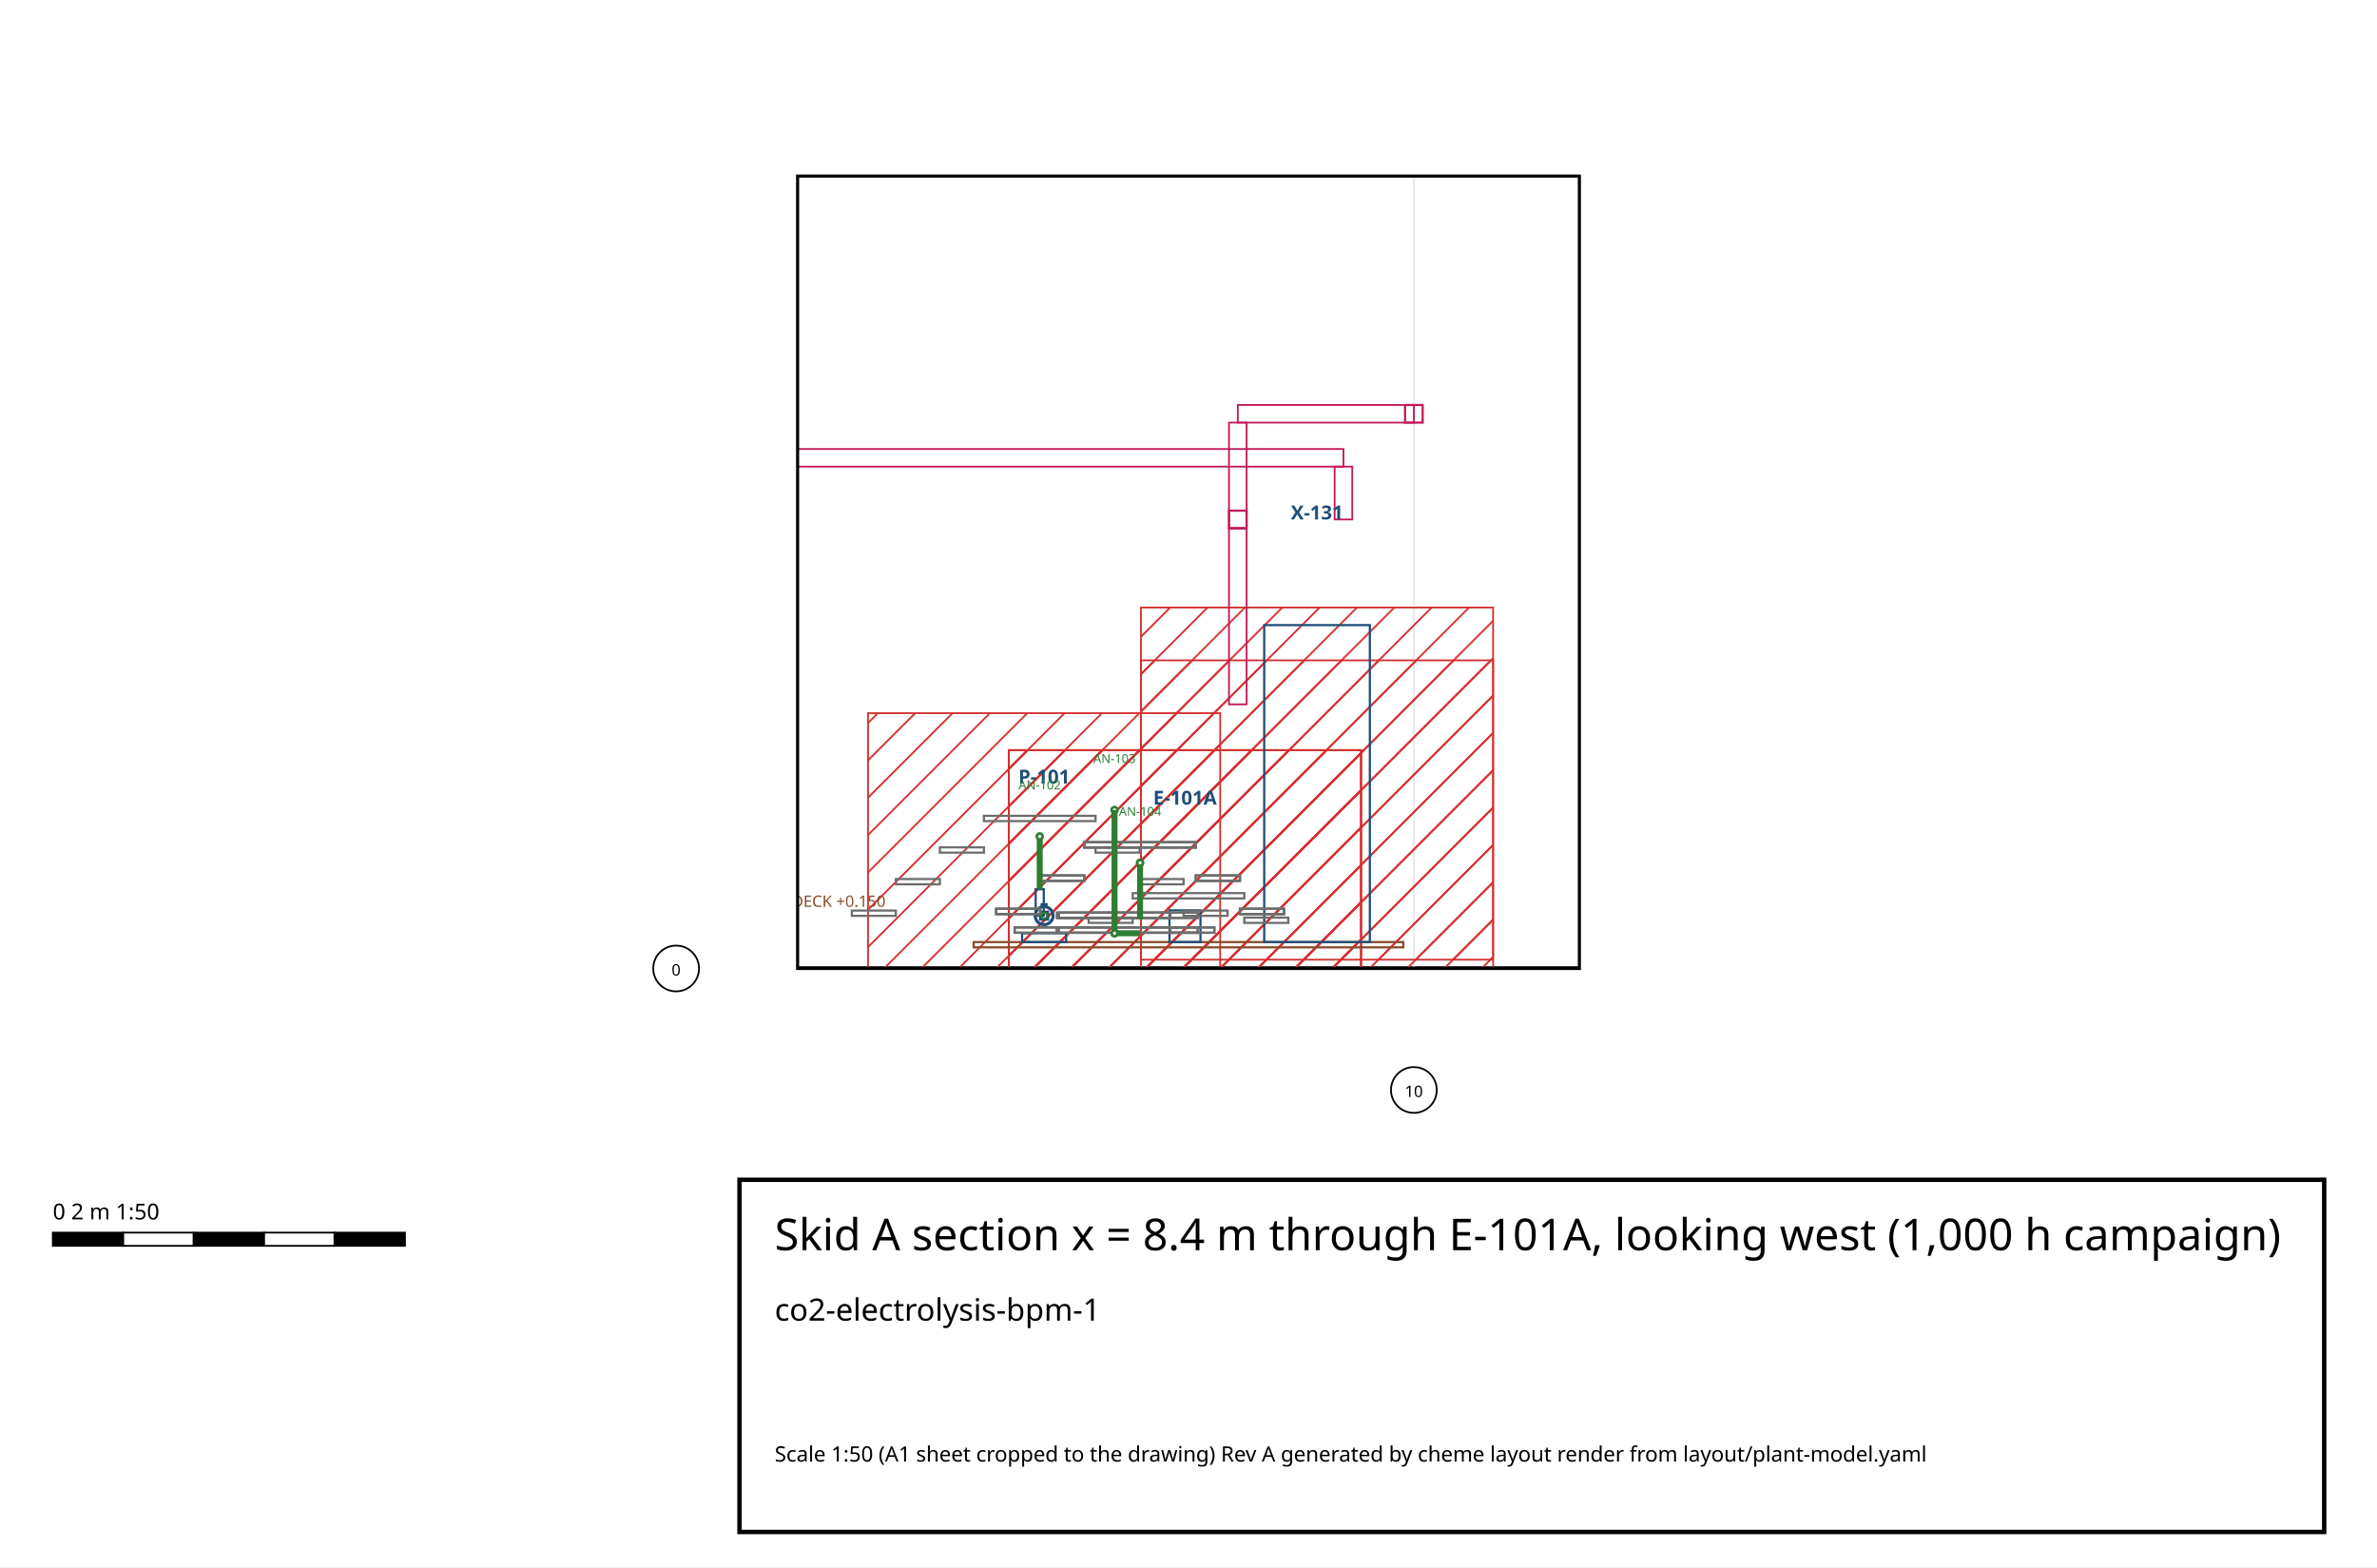
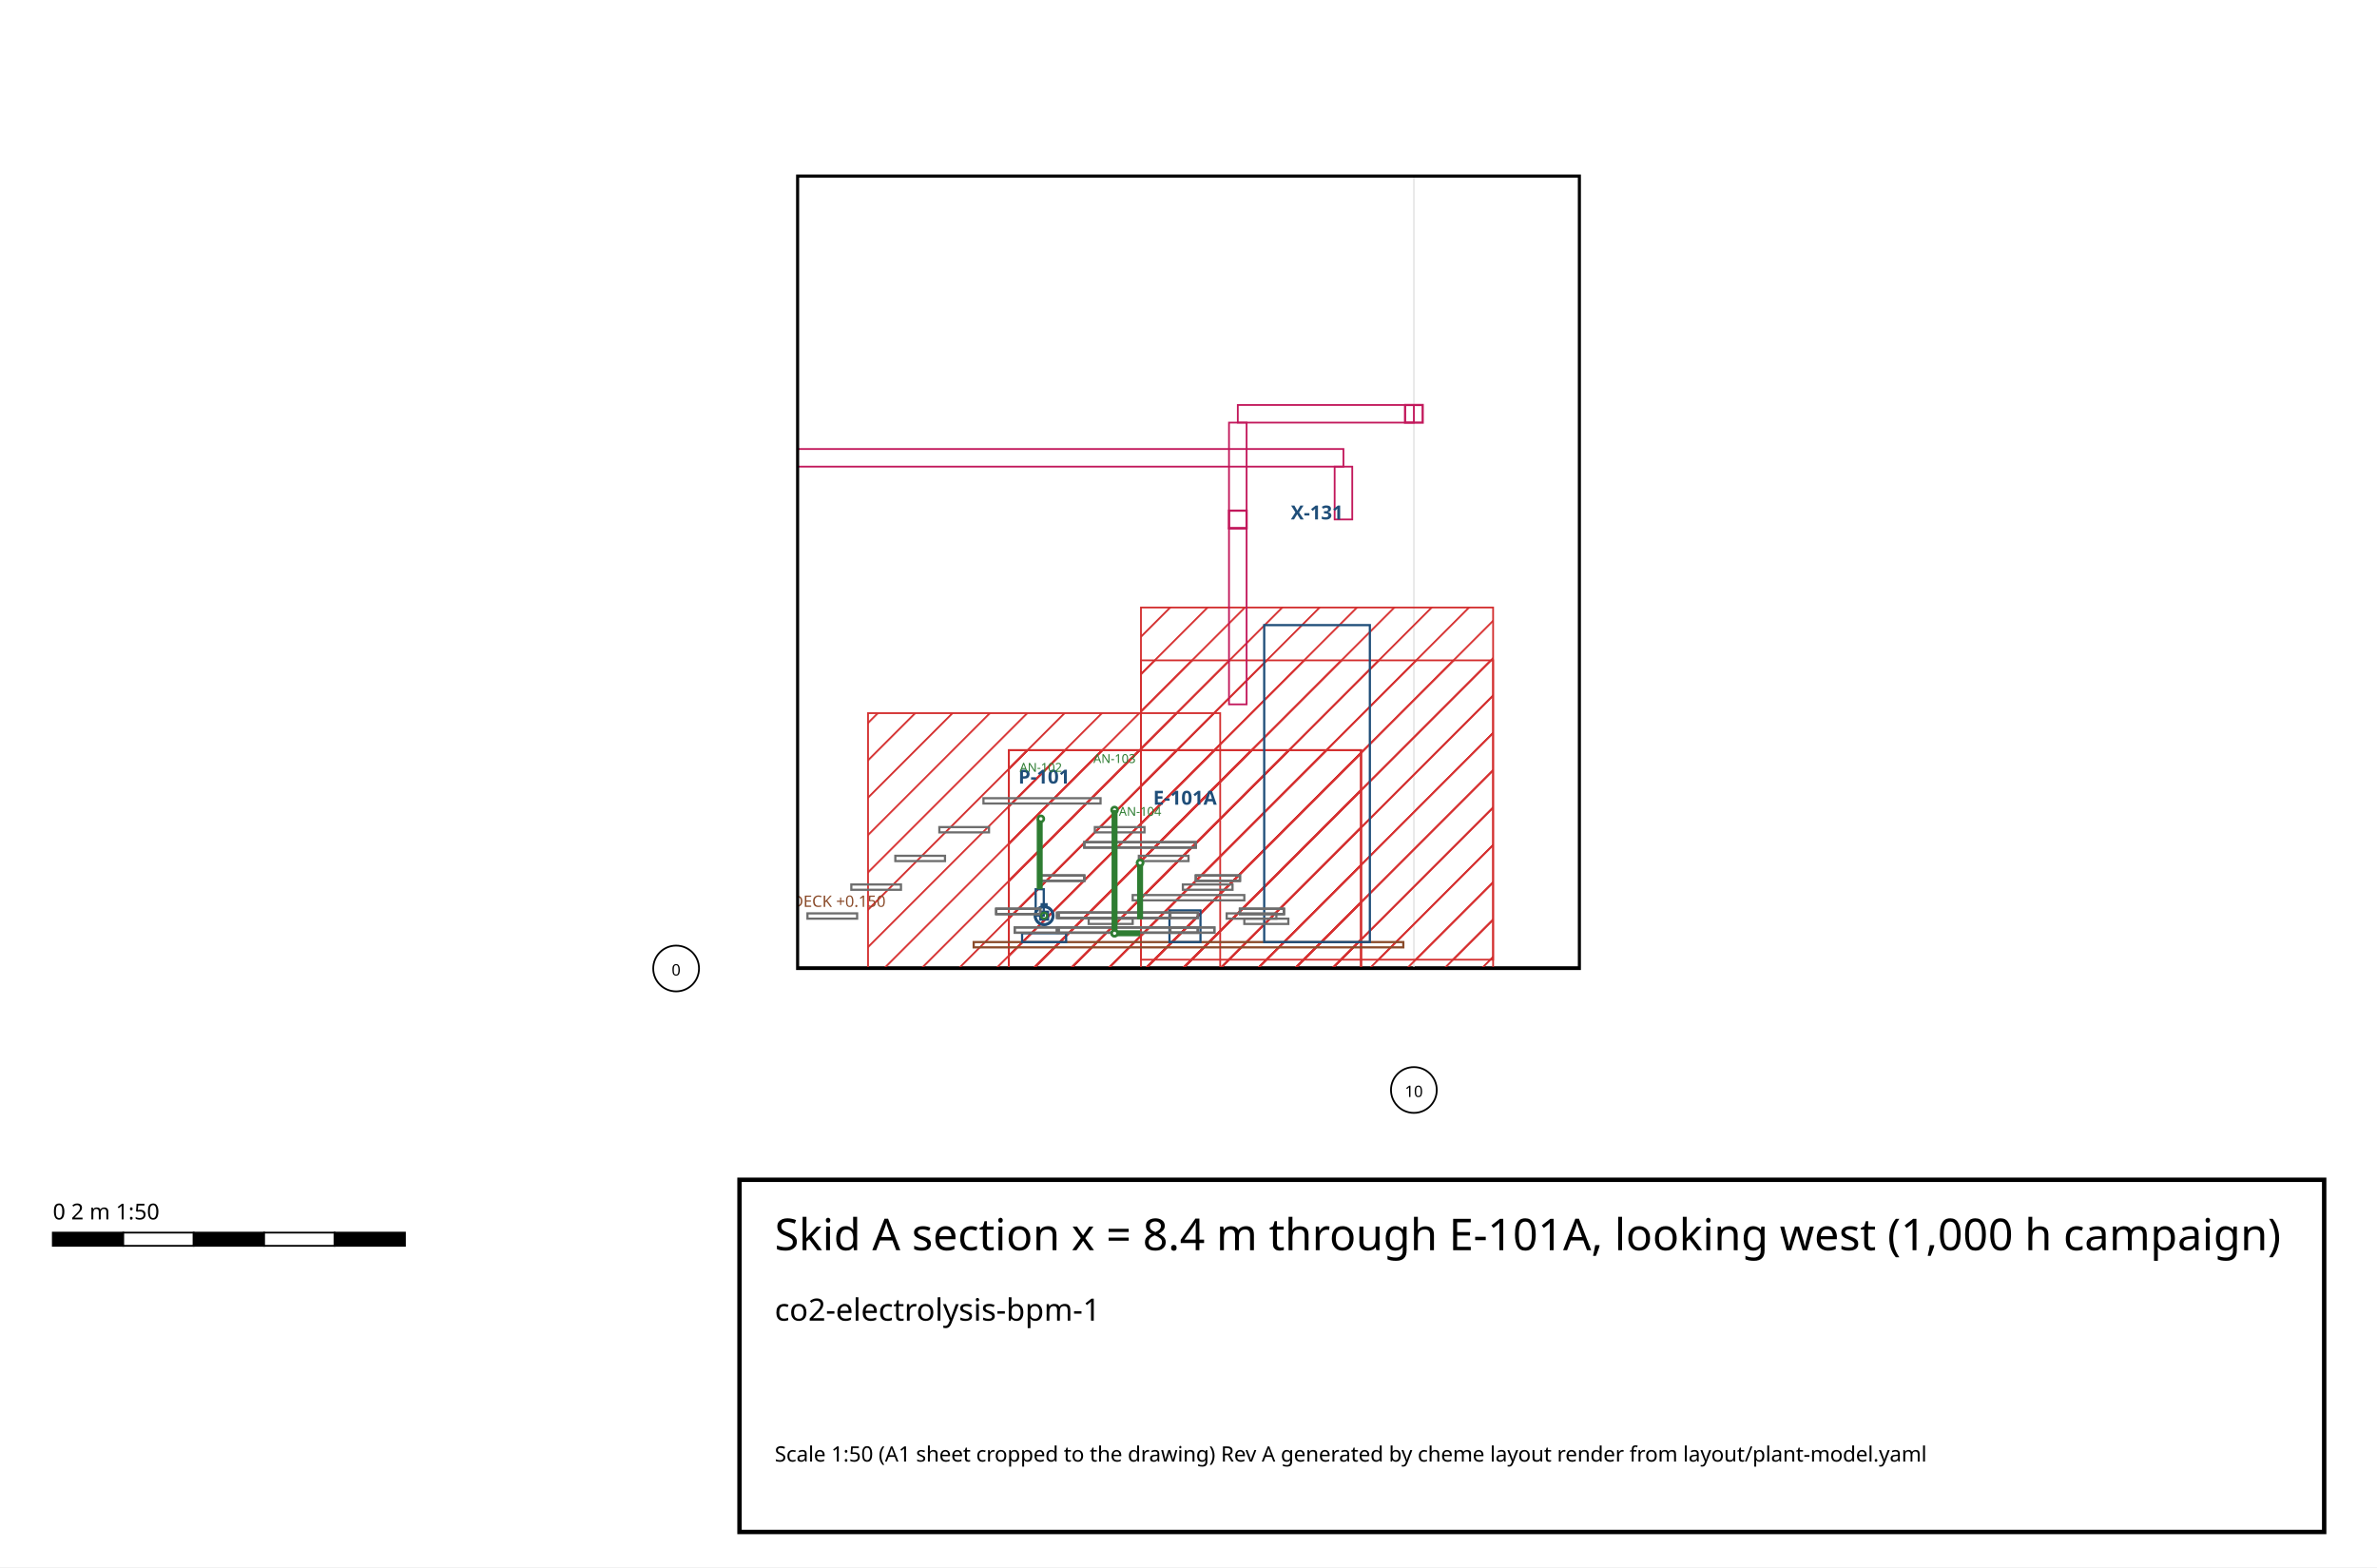
<svg xmlns="http://www.w3.org/2000/svg" width="270.00" height="178.00" viewBox="285.50 217.00 270.00 178.00">
  <defs>
    <pattern id="hatch-hazardous" width="3" height="3" patternUnits="userSpaceOnUse" patternTransform="rotate(45)">
      <line x1="0" y1="0" x2="0" y2="3" stroke="#d32f2f" stroke-width="0.4" />
    </pattern>
    <pattern id="hatch-oxygen_enriched" width="3" height="3" patternUnits="userSpaceOnUse" patternTransform="rotate(45)">
      <line x1="0" y1="0" x2="0" y2="3" stroke="#1976d2" stroke-width="0.4" />
    </pattern>
    <pattern id="hatch-oxygen_deficient" width="3" height="3" patternUnits="userSpaceOnUse" patternTransform="rotate(45)">
      <line x1="0" y1="0" x2="0" y2="3" stroke="#7b1fa2" stroke-width="0.4" />
    </pattern>
    <pattern id="hatch-keep_clear" width="3" height="3" patternUnits="userSpaceOnUse" patternTransform="rotate(45)">
      <line x1="0" y1="0" x2="0" y2="3" stroke="#ef6c00" stroke-width="0.4" />
    </pattern>
    <pattern id="hatch-laydown" width="3" height="3" patternUnits="userSpaceOnUse" patternTransform="rotate(45)">
      <line x1="0" y1="0" x2="0" y2="3" stroke="#8d6e63" stroke-width="0.4" />
    </pattern>
    <pattern id="hatch-maintenance" width="3" height="3" patternUnits="userSpaceOnUse" patternTransform="rotate(45)">
      <line x1="0" y1="0" x2="0" y2="3" stroke="#f9a825" stroke-width="0.4" />
    </pattern>
    <pattern id="hatch-escape" width="3" height="3" patternUnits="userSpaceOnUse" patternTransform="rotate(45)">
      <line x1="0" y1="0" x2="0" y2="3" stroke="#2e7d32" stroke-width="0.4" />
    </pattern>
    <clipPath id="area">
      <rect x="376.10" y="237.00" width="88.80" height="90.00" />
    </clipPath>
  </defs>
  <rect x="285.50" y="217.00" width="270.00" height="178.00" fill="#ffffff" />
  <g id="drawing" clip-path="url(#area)">
    <g id="grid">
      <polyline points="376.10,327.00 464.90,327.00" fill="none" stroke="#000" stroke-width="0.50" stroke-linecap="butt" id="grade" />
      <line x1="446.10" y1="327.00" x2="446.10" y2="237.00" stroke="#e0e0e0" stroke-width="0.15" />
      <line x1="376.10" y1="327.00" x2="464.90" y2="327.00" stroke="#e0e0e0" stroke-width="0.15" />
    </g>
    <g id="areas" />
    <g id="zones">
      <polygon points="400.10,342.20 440.10,342.20 440.10,302.20 400.10,302.20" fill="url(#hatch-hazardous)" stroke="#d32f2f" stroke-width="0.2" id="zone-Z-HAZ-A-0" />
      <polygon points="400.10,342.20 440.10,342.20 440.10,302.20 400.10,302.20" fill="url(#hatch-hazardous)" stroke="#d32f2f" stroke-width="0.2" id="zone-Z-HAZ-A-1" />
      <polygon points="400.10,342.20 440.10,342.20 440.10,302.20 400.10,302.20" fill="url(#hatch-hazardous)" stroke="#d32f2f" stroke-width="0.2" id="zone-Z-HAZ-A-2" />
      <polygon points="384.10,338.00 424.10,338.00 424.10,298.00 384.10,298.00" fill="url(#hatch-hazardous)" stroke="#d32f2f" stroke-width="0.2" id="zone-Z-HAZ-A-4" />
      <polygon points="415.10,326.00 455.10,326.00 455.10,286.00 415.10,286.00" fill="url(#hatch-hazardous)" stroke="#d32f2f" stroke-width="0.2" id="zone-Z-HAZ-A-6" />
      <polygon points="415.10,332.00 455.10,332.00 455.10,292.00 415.10,292.00" fill="url(#hatch-hazardous)" stroke="#d32f2f" stroke-width="0.2" id="zone-Z-HAZ-A-7" />
      <polygon points="246.10,327.00 306.10,327.00 306.10,321.00 246.10,321.00" fill="url(#hatch-crane_pad)" stroke="#ef6c00" stroke-width="0.2" id="zone-CP-A-0" />
    </g>
    <g id="roads" />
    <g id="buildings" />
    <g id="racks" />
    <g id="structures">
      <polyline points="396.10,325.40 396.10,325.40" fill="none" stroke="#8a4b2a" stroke-width="2.80" stroke-linecap="butt" />
      <polyline points="444.90,325.40 444.90,325.40" fill="none" stroke="#8a4b2a" stroke-width="2.80" stroke-linecap="butt" />
      <polygon points="396.10,324.60 444.90,324.60 444.90,324.00 396.10,324.00" fill="none" stroke="#8a4b2a" stroke-width="0.25" />
      <polyline points="396.10,302.00 396.10,302.00" fill="none" stroke="#8a4b2a" stroke-width="1.00" stroke-linecap="butt" />
      <polyline points="444.90,302.00 444.90,302.00" fill="none" stroke="#8a4b2a" stroke-width="1.00" stroke-linecap="butt" />
    </g>
    <g id="equipment">
      <g id="equipment-P-101">
        <polygon points="401.60,324.00 406.60,324.00 406.60,323.00 401.60,323.00" fill="none" stroke="#1f4e79" stroke-width="0.25" />
        <circle cx="404.10" cy="321.00" r="1.00" fill="none" stroke="#1f4e79" stroke-width="0.3" />
        <polygon points="403.14,321.00 404.06,321.00 404.06,318.00 403.14,318.00" fill="none" stroke="#1f4e79" stroke-width="0.25" />
        <polygon points="403.65,321.45 404.55,321.45 404.55,320.55 403.65,320.55" fill="none" stroke="#1f4e79" stroke-width="0.25" />
        <circle cx="404.10" cy="321.00" r="1.04" fill="none" stroke="#1f4e79" stroke-width="0.3" />
        <polygon points="403.82,320.02 404.38,320.02 404.38,319.70 403.82,319.70" fill="none" stroke="#1f4e79" stroke-width="0.25" />
      </g>
      <g id="equipment-E-101A">
        <polygon points="418.34,324.00 421.86,324.00 421.86,320.40 418.34,320.40" fill="none" stroke="#1f4e79" stroke-width="0.25" />
      </g>
      <g id="equipment-X-131">
        <polygon points="429.10,324.00 441.10,324.00 441.10,288.00 429.10,288.00" fill="none" stroke="#1f4e79" stroke-width="0.25" />
      </g>
    </g>
    <g id="platforms">
-       <polygon points="414.16,319.04 426.84,319.04 426.84,318.44 414.16,318.44" fill="none" stroke="#6d6d6d" stroke-width="0.25" />
-       <polygon points="409.16,321.82 414.16,321.82 414.16,321.22 409.16,321.22" fill="none" stroke="#6d6d6d" stroke-width="0.25" />
-       <polygon points="426.84,321.82 431.84,321.82 431.84,321.22 426.84,321.22" fill="none" stroke="#6d6d6d" stroke-width="0.25" />
-       <polygon points="397.26,310.26 409.94,310.26 409.94,309.66 397.26,309.66" fill="none" stroke="#6d6d6d" stroke-width="0.25" />
-       <polygon points="382.26,321.02 387.26,321.02 387.26,320.42 382.26,320.42" fill="none" stroke="#6d6d6d" stroke-width="0.25" />
-       <polygon points="387.26,317.44 392.26,317.44 392.26,316.84 387.26,316.84" fill="none" stroke="#6d6d6d" stroke-width="0.25" />
-       <polygon points="392.26,313.84 397.26,313.84 397.26,313.24 392.26,313.24" fill="none" stroke="#6d6d6d" stroke-width="0.25" />
-       <polygon points="419.94,321.02 424.94,321.02 424.94,320.42 419.94,320.42" fill="none" stroke="#6d6d6d" stroke-width="0.25" />
-       <polygon points="414.94,317.44 419.94,317.44 419.94,316.84 414.94,316.84" fill="none" stroke="#6d6d6d" stroke-width="0.25" />
-       <polygon points="409.94,313.84 414.94,313.84 414.94,313.24 409.94,313.24" fill="none" stroke="#6d6d6d" stroke-width="0.25" />
+       <polygon points="414.16,319.26 426.84,319.26 426.84,318.66 414.16,318.66" fill="none" stroke="#6d6d6d" stroke-width="0.25" />
+       <polygon points="409.16,321.94 414.16,321.94 414.16,321.34 409.16,321.34" fill="none" stroke="#6d6d6d" stroke-width="0.25" />
+       <polygon points="426.84,321.94 431.84,321.94 431.84,321.34 426.84,321.34" fill="none" stroke="#6d6d6d" stroke-width="0.25" />
+       <polygon points="397.21,308.26 410.51,308.26 410.51,307.66 397.21,307.66" fill="none" stroke="#6d6d6d" stroke-width="0.25" />
+       <polygon points="377.22,321.34 382.86,321.34 382.86,320.74 377.22,320.74" fill="none" stroke="#6d6d6d" stroke-width="0.25" />
+       <polygon points="382.20,318.06 387.84,318.06 387.84,317.46 382.20,317.46" fill="none" stroke="#6d6d6d" stroke-width="0.25" />
+       <polygon points="387.20,314.80 392.84,314.80 392.84,314.20 387.20,314.20" fill="none" stroke="#6d6d6d" stroke-width="0.25" />
+       <polygon points="392.20,311.54 397.84,311.54 397.84,310.94 392.20,310.94" fill="none" stroke="#6d6d6d" stroke-width="0.25" />
+       <polygon points="424.84,321.34 430.48,321.34 430.48,320.74 424.84,320.74" fill="none" stroke="#6d6d6d" stroke-width="0.25" />
+       <polygon points="419.86,318.06 425.50,318.06 425.50,317.46 419.86,317.46" fill="none" stroke="#6d6d6d" stroke-width="0.25" />
+       <polygon points="414.86,314.80 420.50,314.80 420.50,314.20 414.86,314.20" fill="none" stroke="#6d6d6d" stroke-width="0.25" />
+       <polygon points="409.86,311.54 415.50,311.54 415.50,310.94 409.86,310.94" fill="none" stroke="#6d6d6d" stroke-width="0.25" />
      <polygon points="405.56,321.26 421.56,321.26 421.56,320.66 405.56,320.66" fill="none" stroke="#6d6d6d" stroke-width="0.25" />
      <polygon points="405.56,322.94 421.56,322.94 421.56,322.34 405.56,322.34" fill="none" stroke="#6d6d6d" stroke-width="0.25" />
      <polygon points="405.56,322.94 421.56,322.94 421.56,322.34 405.56,322.34" fill="none" stroke="#6d6d6d" stroke-width="0.25" />
      <polygon points="405.56,321.26 421.56,321.26 421.56,320.66 405.56,320.66" fill="none" stroke="#6d6d6d" stroke-width="0.25" />
      <polygon points="405.56,322.94 421.56,322.94 421.56,322.34 405.56,322.34" fill="none" stroke="#6d6d6d" stroke-width="0.25" />
      <polygon points="405.76,321.26 418.44,321.26 418.44,320.66 405.76,320.66" fill="none" stroke="#6d6d6d" stroke-width="0.25" />
      <polygon points="400.76,322.94 405.76,322.94 405.76,322.34 400.76,322.34" fill="none" stroke="#6d6d6d" stroke-width="0.25" />
      <polygon points="418.44,322.94 423.44,322.94 423.44,322.34 418.44,322.34" fill="none" stroke="#6d6d6d" stroke-width="0.25" />
      <polygon points="405.76,321.26 418.44,321.26 418.44,320.66 405.76,320.66" fill="none" stroke="#6d6d6d" stroke-width="0.25" />
      <polygon points="400.76,322.94 405.76,322.94 405.76,322.34 400.76,322.34" fill="none" stroke="#6d6d6d" stroke-width="0.25" />
      <polygon points="418.44,322.94 423.44,322.94 423.44,322.34 418.44,322.34" fill="none" stroke="#6d6d6d" stroke-width="0.25" />
      <polygon points="408.66,313.26 421.34,313.26 421.34,312.66 408.66,312.66" fill="none" stroke="#6d6d6d" stroke-width="0.25" />
      <polygon points="426.34,320.82 431.34,320.82 431.34,320.22 426.34,320.22" fill="none" stroke="#6d6d6d" stroke-width="0.25" />
      <polygon points="421.34,317.04 426.34,317.04 426.34,316.44 421.34,316.44" fill="none" stroke="#6d6d6d" stroke-width="0.25" />
      <polygon points="398.66,320.82 403.66,320.82 403.66,320.22 398.66,320.22" fill="none" stroke="#6d6d6d" stroke-width="0.25" />
      <polygon points="403.66,317.04 408.66,317.04 408.66,316.44 403.66,316.44" fill="none" stroke="#6d6d6d" stroke-width="0.25" />
      <polygon points="408.66,313.26 421.34,313.26 421.34,312.66 408.66,312.66" fill="none" stroke="#6d6d6d" stroke-width="0.25" />
      <polygon points="426.34,320.82 431.34,320.82 431.34,320.22 426.34,320.22" fill="none" stroke="#6d6d6d" stroke-width="0.25" />
      <polygon points="421.34,317.04 426.34,317.04 426.34,316.44 421.34,316.44" fill="none" stroke="#6d6d6d" stroke-width="0.25" />
      <polygon points="398.66,320.82 403.66,320.82 403.66,320.22 398.66,320.22" fill="none" stroke="#6d6d6d" stroke-width="0.25" />
      <polygon points="403.66,317.04 408.66,317.04 408.66,316.44 403.66,316.44" fill="none" stroke="#6d6d6d" stroke-width="0.25" />
      <polygon points="408.66,313.26 421.34,313.26 421.34,312.66 408.66,312.66" fill="none" stroke="#6d6d6d" stroke-width="0.25" />
      <polygon points="426.34,320.82 431.34,320.82 431.34,320.22 426.34,320.22" fill="none" stroke="#6d6d6d" stroke-width="0.25" />
      <polygon points="421.34,317.04 426.34,317.04 426.34,316.44 421.34,316.44" fill="none" stroke="#6d6d6d" stroke-width="0.25" />
      <polygon points="398.66,320.82 403.66,320.82 403.66,320.22 398.66,320.22" fill="none" stroke="#6d6d6d" stroke-width="0.25" />
      <polygon points="403.66,317.04 408.66,317.04 408.66,316.44 403.66,316.44" fill="none" stroke="#6d6d6d" stroke-width="0.25" />
    </g>
    <g id="pipes">
      <g id="pipe-P-01/Line_AN101_S1" data-line="AN-101">
        <circle cx="404.10" cy="321.00" r="0.34" fill="none" stroke="#2e7d32" stroke-width="0.25" />
      </g>
      <g id="pipe-P-01/Line_AN102_S1" data-line="AN-102">
-         <polyline points="403.60,318.00 403.60,312.00" fill="none" stroke="#2e7d32" stroke-width="0.68" stroke-linecap="butt" />
-         <circle cx="403.60" cy="312.00" r="0.34" fill="#fff" stroke="#2e7d32" stroke-width="0.3" />
+         <polyline points="403.60,318.00 403.60,310.00" fill="none" stroke="#2e7d32" stroke-width="0.68" stroke-linecap="butt" />
+         <circle cx="403.73" cy="310.00" r="0.34" fill="#fff" stroke="#2e7d32" stroke-width="0.3" />
      </g>
      <g id="pipe-P-01/Line_AN103A_S1" data-line="AN-103A">
        <polyline points="412.10,323.00 415.00,323.00" fill="none" stroke="#2e7d32" stroke-width="0.68" stroke-linecap="butt" />
      </g>
      <g id="pipe-P-01/Line_AN103_S1" data-line="AN-103">
        <circle cx="412.10" cy="309.00" r="0.34" fill="#fff" stroke="#2e7d32" stroke-width="0.3" />
        <polyline points="412.10,309.00 412.10,323.00" fill="none" stroke="#2e7d32" stroke-width="0.68" stroke-linecap="butt" />
        <circle cx="412.10" cy="323.00" r="0.34" fill="#fff" stroke="#2e7d32" stroke-width="0.3" />
      </g>
      <g id="pipe-P-01/Line_AN103_S2" data-line="AN-103">
        <circle cx="412.10" cy="323.00" r="0.34" fill="none" stroke="#2e7d32" stroke-width="0.25" />
      </g>
      <g id="pipe-P-01/Line_AN104A_S1" data-line="AN-104A">
        <polyline points="415.00,321.40 415.00,315.00" fill="none" stroke="#2e7d32" stroke-width="0.68" stroke-linecap="butt" />
      </g>
      <g id="pipe-P-01/Line_AN104_S3" data-line="AN-104">
        <circle cx="415.00" cy="315.00" r="0.34" fill="#fff" stroke="#2e7d32" stroke-width="0.3" />
      </g>
      <g id="pipe-P-01/Line_AN104_S4" data-line="AN-104">
        <circle cx="415.00" cy="315.00" r="0.34" fill="none" stroke="#2e7d32" stroke-width="0.25" />
      </g>
    </g>
    <g id="trays">
      <g id="tray-PT-PR-1-1" data-system="power">
        <polygon points="341.10,270.00 343.10,270.00 343.10,268.00 341.10,268.00" fill="none" stroke="#c2185b" stroke-width="0.25" />
      </g>
      <g id="tray-PT-PR-1-2" data-system="power">
        <polygon points="341.10,270.00 343.10,270.00 343.10,268.00 341.10,268.00" fill="none" stroke="#c2185b" stroke-width="0.2" />
      </g>
      <g id="tray-IT-PR-1-1" data-system="instrument">
        <polygon points="329.10,270.00 331.10,270.00 331.10,268.00 329.10,268.00" fill="none" stroke="#1565c0" stroke-width="0.25" />
      </g>
      <g id="tray-PT-F-X131" data-system="power">
        <polygon points="342.10,270.00 438.10,270.00 438.10,268.00 342.10,268.00" fill="none" stroke="#c2185b" stroke-width="0.2" />
        <polygon points="437.10,276.00 439.10,276.00 439.10,270.00 437.10,270.00" fill="none" stroke="#c2185b" stroke-width="0.2" />
      </g>
      <g id="tray-PT-DC-E101A" data-system="power">
        <polygon points="445.10,265.00 447.10,265.00 447.10,263.00 445.10,263.00" fill="none" stroke="#c2185b" stroke-width="0.25" />
        <polygon points="426.10,265.00 446.10,265.00 446.10,263.00 426.10,263.00" fill="none" stroke="#c2185b" stroke-width="0.2" />
        <polygon points="425.10,277.00 427.10,277.00 427.10,265.00 425.10,265.00" fill="none" stroke="#c2185b" stroke-width="0.2" />
        <polygon points="425.10,277.00 427.10,277.00 427.10,275.00 425.10,275.00" fill="none" stroke="#c2185b" stroke-width="0.25" />
        <polygon points="425.10,297.00 427.10,297.00 427.10,277.00 425.10,277.00" fill="none" stroke="#c2185b" stroke-width="0.2" />
      </g>
    </g>
    <g id="ducts" />
    <g id="inline" />
    <g id="labels">
      <text x="336.10" y="265.00" font-size="1.8" font-family="sans-serif" text-anchor="start" fill="#7a5c3e">PR-1 +2.800</text>
      <text x="386.10" y="320.00" font-size="1.8" font-family="sans-serif" text-anchor="end" fill="#8a4b2a">DECK +0.150</text>
      <text x="404.10" y="306.00" font-size="2.2" font-family="sans-serif" text-anchor="middle" fill="#1f4e79" font-weight="bold">P-101</text>
      <text x="420.10" y="308.40" font-size="2.2" font-family="sans-serif" text-anchor="middle" fill="#1f4e79" font-weight="bold">E-101A</text>
      <text x="435.10" y="276.00" font-size="2.2" font-family="sans-serif" text-anchor="middle" fill="#1f4e79" font-weight="bold">X-131</text>
-       <text x="403.60" y="306.66" font-size="1.4" font-family="sans-serif" text-anchor="middle" fill="#2e7d32">AN-102</text>
+       <text x="403.73" y="304.66" font-size="1.4" font-family="sans-serif" text-anchor="middle" fill="#2e7d32">AN-102</text>
      <text x="412.10" y="303.66" font-size="1.4" font-family="sans-serif" text-anchor="middle" fill="#2e7d32">AN-103</text>
      <text x="415.00" y="309.66" font-size="1.4" font-family="sans-serif" text-anchor="middle" fill="#2e7d32">AN-104</text>
    </g>
  </g>
  <rect x="376.10" y="237.00" width="88.80" height="90.00" fill="none" stroke="#000" stroke-width="0.35" />
  <g class="bubble" transform="translate(0.00,9.80)">
    <circle cx="446.10" cy="331.00" r="2.6" fill="#fff" stroke="#000" stroke-width="0.2" />
    <text x="446.10" y="331.80" font-size="1.8" font-family="sans-serif" text-anchor="middle">10</text>
  </g>
  <g class="bubble" transform="translate(-9.80,0.00)">
    <circle cx="372.10" cy="327.00" r="2.6" fill="#fff" stroke="#000" stroke-width="0.2" />
    <text x="372.10" y="327.80" font-size="1.8" font-family="sans-serif" text-anchor="middle">0</text>
  </g>
  <g id="scale-bar" transform="translate(276.50,-183.00)">
    <rect x="15.00" y="540.00" width="8.00" height="1.5" fill="#000" stroke="#000" stroke-width="0.2" />
    <rect x="23.00" y="540.00" width="8.00" height="1.5" fill="#fff" stroke="#000" stroke-width="0.2" />
    <rect x="31.00" y="540.00" width="8.00" height="1.5" fill="#000" stroke="#000" stroke-width="0.2" />
    <rect x="39.00" y="540.00" width="8.00" height="1.5" fill="#fff" stroke="#000" stroke-width="0.2" />
    <rect x="47.00" y="540.00" width="8.00" height="1.5" fill="#000" stroke="#000" stroke-width="0.2" />
    <text x="15.00" y="538.50" font-size="2.5" font-family="sans-serif">0      2 m    1:50</text>
  </g>
  <g id="title-block" transform="translate(-281.50,-193.00)">
    <rect x="651.0" y="544.0" width="180" height="40.0" fill="#fff" stroke="#000" stroke-width="0.5" />
    <text x="655.0" y="552.0" font-size="5" font-family="sans-serif">Skid A section x = 8.4 m through E-101A, looking west (1,000 h campaign)</text>
    <text x="655.0" y="560.0" font-size="3.5" font-family="sans-serif">co2-electrolysis-bpm-1</text>
    <text x="655.0" y="568.0" font-size="2.8" font-family="sans-serif" />
    <text x="655.0" y="576.0" font-size="2.4" font-family="sans-serif">Scale 1:50 (A1 sheet cropped to the drawing)   Rev A   generated by cheme layout render from layout/plant-model.yaml</text>
  </g>
</svg>
